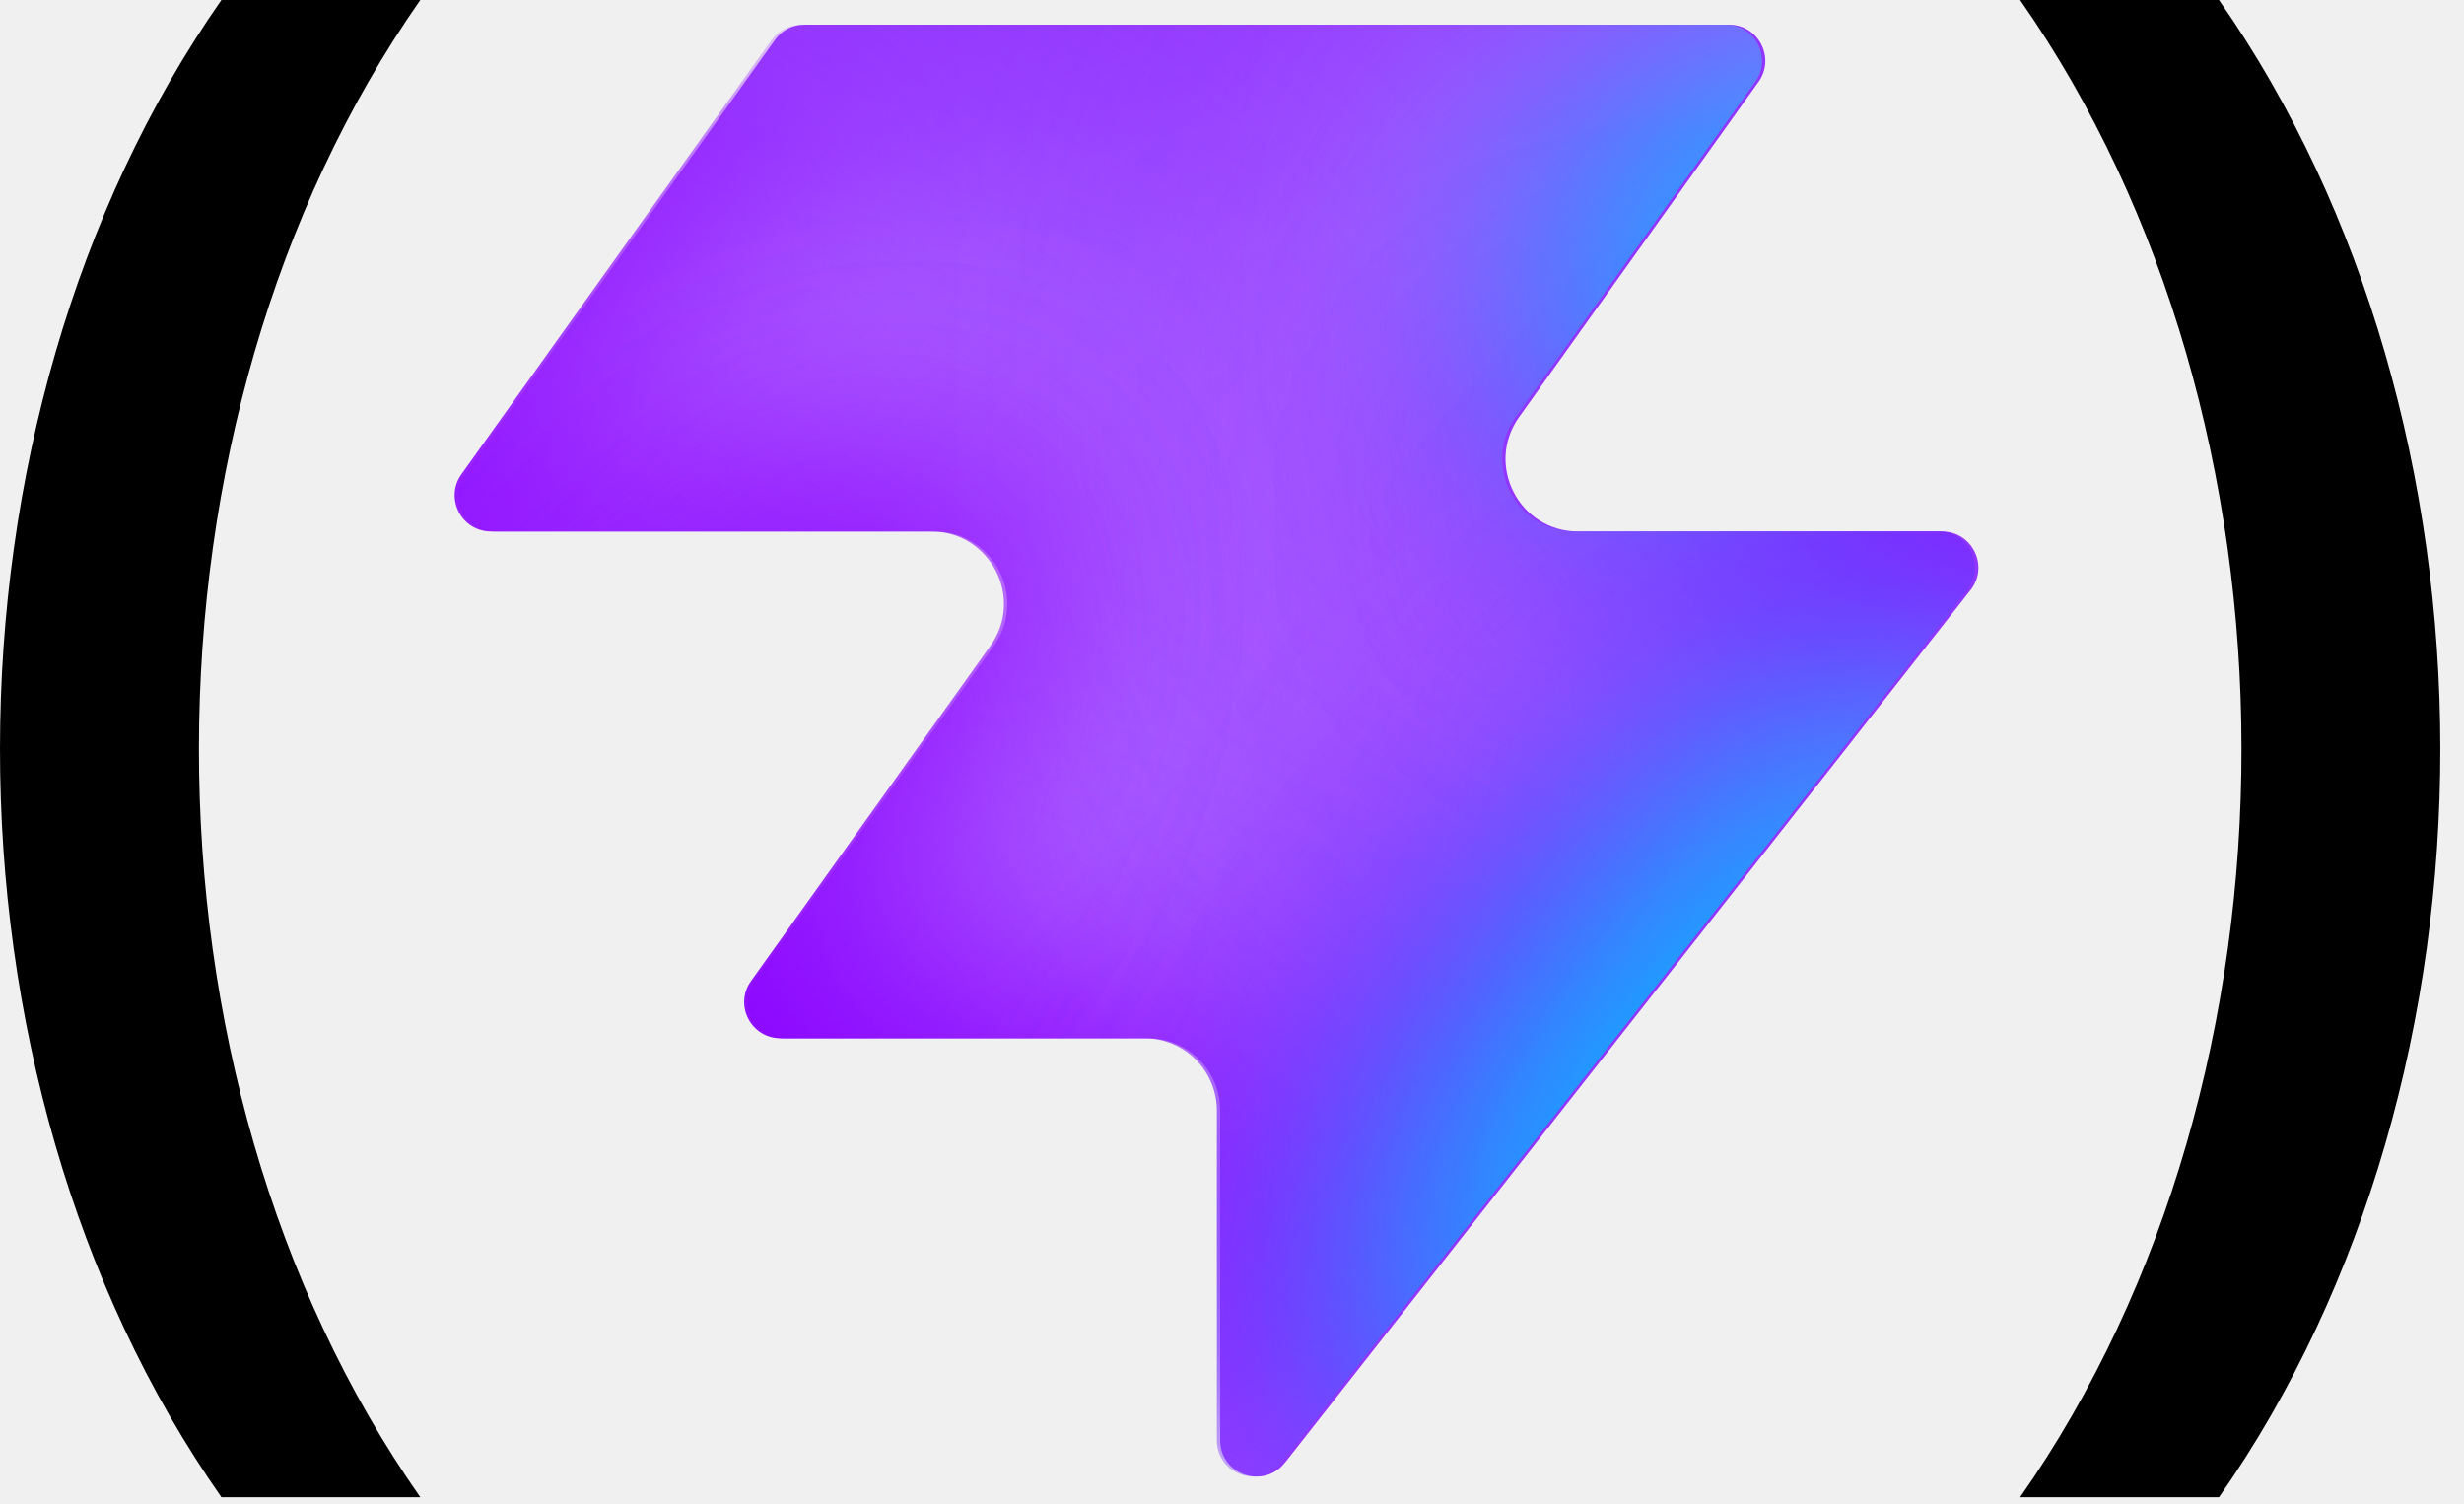
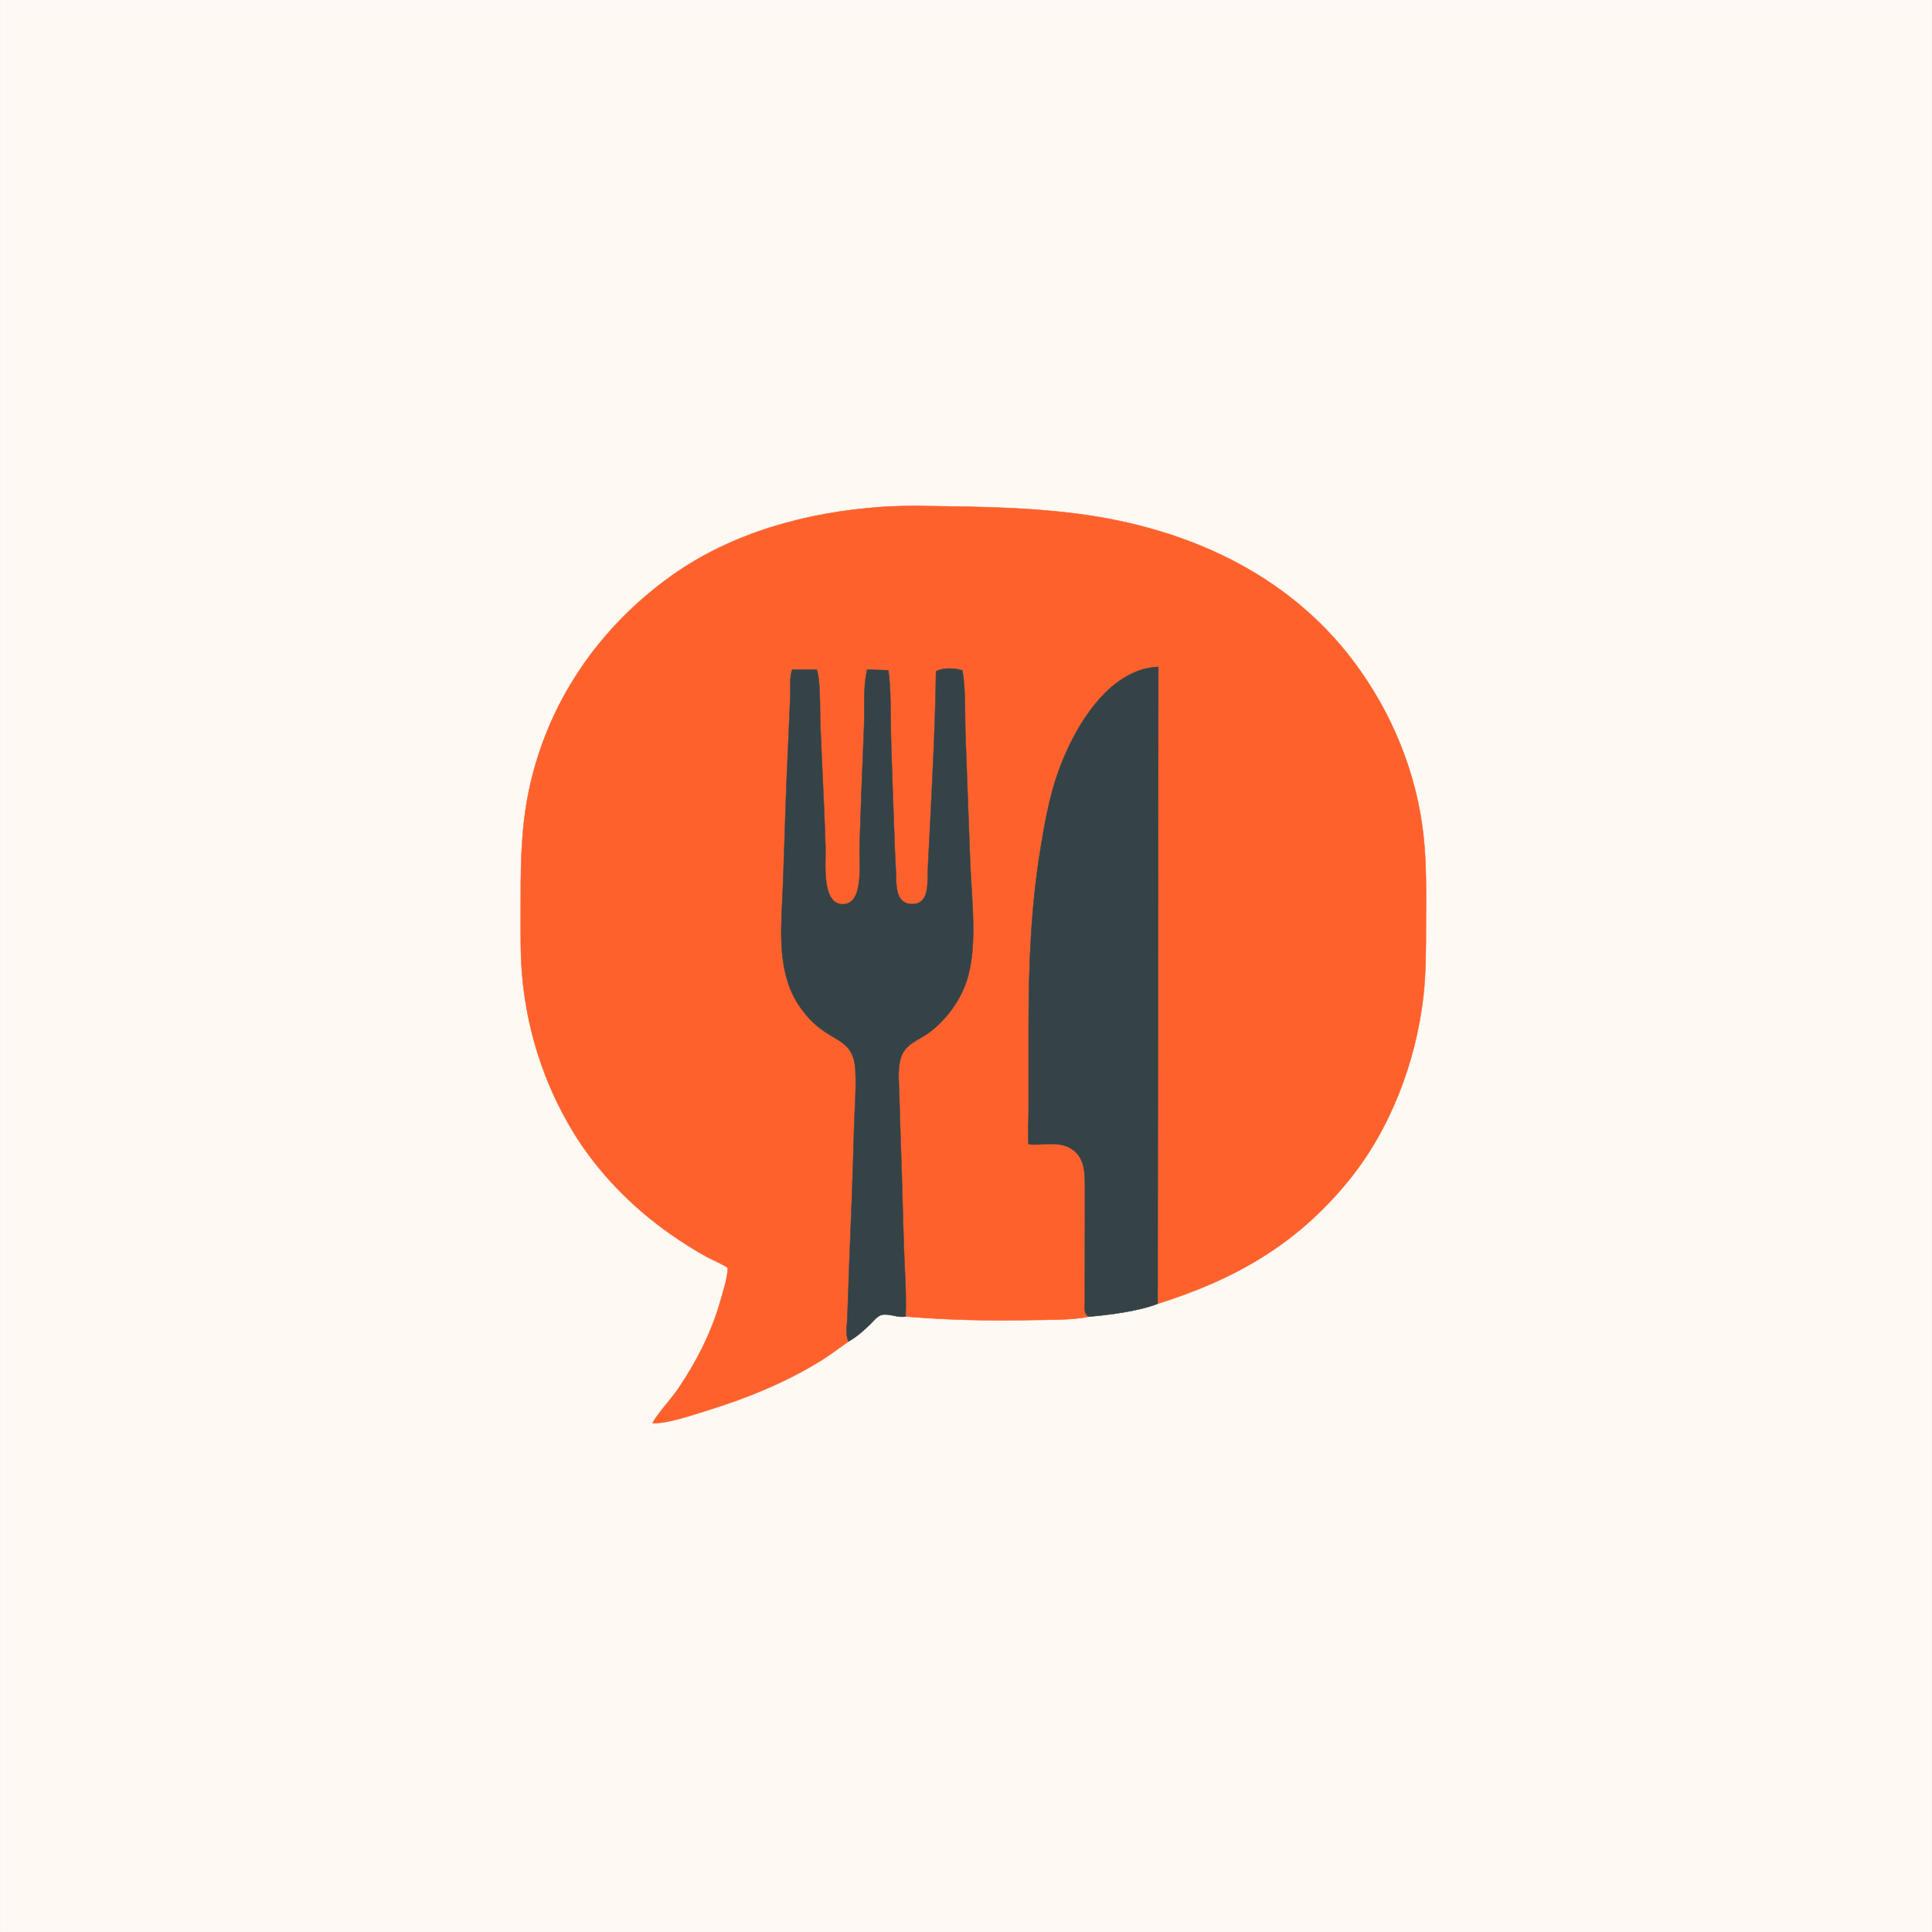
- <svg xmlns="http://www.w3.org/2000/svg" width="77" height="47" fill="none" aria-labelledby="vite-logo-title" viewBox="0 0 77 47">
-   <style>.parenthesis{fill:#000}@media (prefers-color-scheme:dark){.parenthesis{fill:#fff}}</style>
-   <path fill="#9135ff" d="M40.151 45.71c-.663.844-2.02.374-2.02-.699V34.708a2.26 2.26 0 0 0-2.262-2.262H24.493c-.92 0-1.457-1.04-.92-1.788l7.479-10.471c1.07-1.498 0-3.578-1.842-3.578H15.443c-.92 0-1.456-1.04-.92-1.788l9.696-13.576c.213-.297.556-.474.92-.474h28.894c.92 0 1.456 1.04.92 1.788l-7.48 10.472c-1.07 1.497 0 3.578 1.842 3.578h11.376c.944 0 1.474 1.087.89 1.83L40.153 45.712z" />
-   <mask id="a" width="48" height="47" x="14" y="0" maskUnits="userSpaceOnUse" style="mask-type:alpha">
-     <path fill="#000" d="M40.047 45.71c-.663.843-2.02.374-2.02-.699V34.708a2.26 2.26 0 0 0-2.262-2.262H24.389c-.92 0-1.457-1.04-.92-1.788l7.479-10.472c1.07-1.497 0-3.578-1.842-3.578H15.34c-.92 0-1.456-1.04-.92-1.788l9.696-13.575c.213-.297.556-.474.92-.474H53.93c.92 0 1.456 1.04.92 1.788L47.37 13.03c-1.07 1.498 0 3.578 1.842 3.578h11.376c.944 0 1.474 1.088.89 1.831L40.049 45.712z" />
-   </mask>
-   <g mask="url(#a)">
-     <g filter="url(#b)">
-       <ellipse cx="5.508" cy="14.704" fill="#eee6ff" rx="5.508" ry="14.704" transform="rotate(269.814 20.96 11.29)scale(-1 1)" />
-     </g>
-     <g filter="url(#c)">
-       <ellipse cx="10.399" cy="29.851" fill="#eee6ff" rx="10.399" ry="29.851" transform="rotate(89.814 -16.902 -8.275)scale(1 -1)" />
-     </g>
-     <g filter="url(#d)">
-       <ellipse cx="5.508" cy="30.487" fill="#8900ff" rx="5.508" ry="30.487" transform="rotate(89.814 -19.197 -7.127)scale(1 -1)" />
-     </g>
-     <g filter="url(#e)">
-       <ellipse cx="5.508" cy="30.599" fill="#8900ff" rx="5.508" ry="30.599" transform="rotate(89.814 -25.928 4.177)scale(1 -1)" />
-     </g>
-     <g filter="url(#f)">
-       <ellipse cx="5.508" cy="30.599" fill="#8900ff" rx="5.508" ry="30.599" transform="rotate(89.814 -25.738 5.52)scale(1 -1)" />
-     </g>
-     <g filter="url(#g)">
-       <ellipse cx="14.072" cy="22.078" fill="#eee6ff" rx="14.072" ry="22.078" transform="rotate(93.35 31.245 55.578)scale(-1 1)" />
-     </g>
-     <g filter="url(#h)">
-       <ellipse cx="3.47" cy="21.501" fill="#8900ff" rx="3.47" ry="21.501" transform="rotate(89.009 35.419 55.202)scale(-1 1)" />
-     </g>
-     <g filter="url(#i)">
-       <ellipse cx="3.47" cy="21.501" fill="#8900ff" rx="3.47" ry="21.501" transform="rotate(89.009 35.419 55.202)scale(-1 1)" />
-     </g>
-     <g filter="url(#j)">
-       <ellipse cx="14.592" cy="9.743" fill="#8900ff" rx="4.407" ry="29.108" transform="rotate(39.51 14.592 9.743)" />
-     </g>
-     <g filter="url(#k)">
-       <ellipse cx="61.728" cy="-5.321" fill="#8900ff" rx="4.407" ry="29.108" transform="rotate(37.892 61.728 -5.32)" />
-     </g>
-     <g filter="url(#l)">
-       <ellipse cx="55.618" cy="7.104" fill="#00c2ff" rx="5.971" ry="9.665" transform="rotate(37.892 55.618 7.104)" />
-     </g>
-     <g filter="url(#m)">
-       <ellipse cx="12.326" cy="39.103" fill="#8900ff" rx="4.407" ry="29.108" transform="rotate(37.892 12.326 39.103)" />
-     </g>
-     <g filter="url(#n)">
-       <ellipse cx="12.326" cy="39.103" fill="#8900ff" rx="4.407" ry="29.108" transform="rotate(37.892 12.326 39.103)" />
-     </g>
-     <g filter="url(#o)">
-       <ellipse cx="49.857" cy="30.678" fill="#8900ff" rx="4.407" ry="29.108" transform="rotate(37.892 49.857 30.678)" />
-     </g>
-     <g filter="url(#p)">
-       <ellipse cx="52.623" cy="33.171" fill="#00c2ff" rx="5.971" ry="15.297" transform="rotate(37.892 52.623 33.17)" />
-     </g>
-   </g>
-   <path d="M6.919 0c-9.198 13.166-9.252 33.575 0 46.789h6.215c-9.25-13.214-9.196-33.623 0-46.789zm62.424 0h-6.215c9.198 13.166 9.252 33.575 0 46.789h6.215c9.25-13.214 9.196-33.623 0-46.789" class="parenthesis" />
-   <defs>
-     <filter id="b" width="60.045" height="41.654" x="-5.564" y="16.92" color-interpolation-filters="sRGB" filterUnits="userSpaceOnUse">
-       <feFlood flood-opacity="0" result="BackgroundImageFix" />
-       <feBlend in="SourceGraphic" in2="BackgroundImageFix" result="shape" />
-       <feGaussianBlur result="effect1_foregroundBlur_2002_17286" stdDeviation="7.659" />
-     </filter>
-     <filter id="c" width="90.34" height="51.437" x="-40.407" y="-6.762" color-interpolation-filters="sRGB" filterUnits="userSpaceOnUse">
-       <feFlood flood-opacity="0" result="BackgroundImageFix" />
-       <feBlend in="SourceGraphic" in2="BackgroundImageFix" result="shape" />
-       <feGaussianBlur result="effect1_foregroundBlur_2002_17286" stdDeviation="7.659" />
-     </filter>
-     <filter id="d" width="79.355" height="29.4" x="-35.435" y="2.801" color-interpolation-filters="sRGB" filterUnits="userSpaceOnUse">
-       <feFlood flood-opacity="0" result="BackgroundImageFix" />
-       <feBlend in="SourceGraphic" in2="BackgroundImageFix" result="shape" />
-       <feGaussianBlur result="effect1_foregroundBlur_2002_17286" stdDeviation="4.596" />
-     </filter>
-     <filter id="e" width="79.579" height="29.4" x="-30.84" y="20.8" color-interpolation-filters="sRGB" filterUnits="userSpaceOnUse">
-       <feFlood flood-opacity="0" result="BackgroundImageFix" />
-       <feBlend in="SourceGraphic" in2="BackgroundImageFix" result="shape" />
-       <feGaussianBlur result="effect1_foregroundBlur_2002_17286" stdDeviation="4.596" />
-     </filter>
-     <filter id="f" width="79.579" height="29.4" x="-29.307" y="21.949" color-interpolation-filters="sRGB" filterUnits="userSpaceOnUse">
-       <feFlood flood-opacity="0" result="BackgroundImageFix" />
-       <feBlend in="SourceGraphic" in2="BackgroundImageFix" result="shape" />
-       <feGaussianBlur result="effect1_foregroundBlur_2002_17286" stdDeviation="4.596" />
-     </filter>
-     <filter id="g" width="74.749" height="58.852" x="29.961" y="-17.13" color-interpolation-filters="sRGB" filterUnits="userSpaceOnUse">
-       <feFlood flood-opacity="0" result="BackgroundImageFix" />
-       <feBlend in="SourceGraphic" in2="BackgroundImageFix" result="shape" />
-       <feGaussianBlur result="effect1_foregroundBlur_2002_17286" stdDeviation="7.659" />
-     </filter>
-     <filter id="h" width="61.377" height="25.362" x="37.754" y="3.055" color-interpolation-filters="sRGB" filterUnits="userSpaceOnUse">
-       <feFlood flood-opacity="0" result="BackgroundImageFix" />
-       <feBlend in="SourceGraphic" in2="BackgroundImageFix" result="shape" />
-       <feGaussianBlur result="effect1_foregroundBlur_2002_17286" stdDeviation="4.596" />
-     </filter>
-     <filter id="i" width="61.377" height="25.362" x="37.754" y="3.055" color-interpolation-filters="sRGB" filterUnits="userSpaceOnUse">
-       <feFlood flood-opacity="0" result="BackgroundImageFix" />
-       <feBlend in="SourceGraphic" in2="BackgroundImageFix" result="shape" />
-       <feGaussianBlur result="effect1_foregroundBlur_2002_17286" stdDeviation="4.596" />
-     </filter>
-     <filter id="j" width="56.045" height="63.649" x="-13.43" y="-22.082" color-interpolation-filters="sRGB" filterUnits="userSpaceOnUse">
-       <feFlood flood-opacity="0" result="BackgroundImageFix" />
-       <feBlend in="SourceGraphic" in2="BackgroundImageFix" result="shape" />
-       <feGaussianBlur result="effect1_foregroundBlur_2002_17286" stdDeviation="4.596" />
-     </filter>
-     <filter id="k" width="54.814" height="64.646" x="34.321" y="-37.644" color-interpolation-filters="sRGB" filterUnits="userSpaceOnUse">
-       <feFlood flood-opacity="0" result="BackgroundImageFix" />
-       <feBlend in="SourceGraphic" in2="BackgroundImageFix" result="shape" />
-       <feGaussianBlur result="effect1_foregroundBlur_2002_17286" stdDeviation="4.596" />
-     </filter>
-     <filter id="l" width="33.541" height="35.313" x="38.847" y="-10.552" color-interpolation-filters="sRGB" filterUnits="userSpaceOnUse">
-       <feFlood flood-opacity="0" result="BackgroundImageFix" />
-       <feBlend in="SourceGraphic" in2="BackgroundImageFix" result="shape" />
-       <feGaussianBlur result="effect1_foregroundBlur_2002_17286" stdDeviation="4.596" />
-     </filter>
-     <filter id="m" width="54.814" height="64.646" x="-15.081" y="6.78" color-interpolation-filters="sRGB" filterUnits="userSpaceOnUse">
-       <feFlood flood-opacity="0" result="BackgroundImageFix" />
-       <feBlend in="SourceGraphic" in2="BackgroundImageFix" result="shape" />
-       <feGaussianBlur result="effect1_foregroundBlur_2002_17286" stdDeviation="4.596" />
-     </filter>
-     <filter id="n" width="54.814" height="64.646" x="-15.081" y="6.78" color-interpolation-filters="sRGB" filterUnits="userSpaceOnUse">
-       <feFlood flood-opacity="0" result="BackgroundImageFix" />
-       <feBlend in="SourceGraphic" in2="BackgroundImageFix" result="shape" />
-       <feGaussianBlur result="effect1_foregroundBlur_2002_17286" stdDeviation="4.596" />
-     </filter>
-     <filter id="o" width="54.814" height="64.646" x="22.45" y="-1.645" color-interpolation-filters="sRGB" filterUnits="userSpaceOnUse">
-       <feFlood flood-opacity="0" result="BackgroundImageFix" />
-       <feBlend in="SourceGraphic" in2="BackgroundImageFix" result="shape" />
-       <feGaussianBlur result="effect1_foregroundBlur_2002_17286" stdDeviation="4.596" />
-     </filter>
-     <filter id="p" width="39.409" height="43.623" x="32.919" y="11.36" color-interpolation-filters="sRGB" filterUnits="userSpaceOnUse">
-       <feFlood flood-opacity="0" result="BackgroundImageFix" />
-       <feBlend in="SourceGraphic" in2="BackgroundImageFix" result="shape" />
-       <feGaussianBlur result="effect1_foregroundBlur_2002_17286" stdDeviation="4.596" />
-     </filter>
-   </defs>
+ <svg xmlns="http://www.w3.org/2000/svg" viewBox="0 0 1095 1095" width="1095" height="1095">
+   <path d="M0.25 0.25C365.08 0.25 729.92 0.25 1094.75 0.25C1094.75 365.08 1094.75 729.92 1094.75 1094.75C729.92 1094.75 365.08 1094.75 0.25 1094.75C0.25 729.92 0.25 365.08 0.25 0.25ZM480.98 760.27C485.37 757.79 489.52 754.15 493.13 750.63C494.82 748.97 497.26 745.8 499.65 745.25C504.03 744.24 508.83 747.06 513.25 746.13C536.54 748.09 560.12 748.66 583.5 748.17C592.65 747.98 608.49 748.24 616.96 746.24C628.32 745.32 645.62 743.09 656.1 738.94C699.83 725.14 734.63 705.44 764.02 669.51C787.98 640.22 802.51 601.86 806.73 564.48C808.26 550.87 808.13 537.17 808.18 523.5C808.25 506.84 808.57 490.09 806.76 473.51C802.88 437.97 788.74 403.7 767.36 375.16C729.52 324.64 671.82 299.09 610.5 291.17C587.32 288.18 563.85 287.39 540.5 287.05C526.82 286.85 513.17 286.38 499.5 287.33C457.84 290.22 415.11 301.72 380.72 326.23C338.88 356.04 309.54 399.14 299.43 449.8C295.02 471.84 295.11 494.11 295.13 516.5C295.14 528.49 294.93 540.54 295.94 552.5C298.57 583.74 308.34 614.17 324.52 640.99C338.57 664.28 358.38 684.41 380.65 699.9C387.17 704.42 393.97 708.77 400.95 712.54C404.77 714.59 408.88 716.16 412.5 718.54C412.34 724.57 410.06 731.04 408.44 736.87C403.48 754.68 394.83 771.73 384.47 786.96C379.96 793.6 373.8 799.67 369.84 806.5C376.7 807.38 393.49 801.68 400.81 799.41C423.6 792.35 445.86 783.33 466.13 770.62C471.25 767.41 476.02 763.67 480.98 760.27Z" fill="#fff9f4" fill-rule="evenodd" stroke="#fff9f4" stroke-width="0.25" stroke-linejoin="round" />
+   <path d="M656.1 738.94C656.23 618.6 656.37 498.27 656.5 377.94C627.69 379.21 608.34 413.46 599.81 437.36C594.74 451.56 592.07 466.55 589.66 481.39C584.27 514.64 583 547.84 583 581.5C583 597.17 583 612.83 583 628.5C583 635.15 582.54 641.88 582.91 648.5C590.49 649.39 599.7 646.62 606.71 650.77C614.8 655.57 614.88 664.19 614.9 672.5C614.92 686.83 614.91 701.17 614.88 715.5C614.87 722.83 614.81 730.17 614.86 737.5C614.88 740.74 614.04 744.49 616.96 746.24C608.49 748.24 592.65 747.98 583.5 748.17C560.12 748.66 536.54 748.09 513.25 746.13C513.78 733.98 512.83 721.65 512.4 709.5C511.7 689.23 511.29 668.95 510.53 648.68C510.18 639.29 509.96 629.89 509.69 620.5C509.51 614.24 508.8 607.7 510.04 601.51C512.09 591.27 520.73 589.98 527.8 584.32C536.77 577.15 544.04 567.24 547.74 556.32C554.3 536.97 550.68 509.89 549.89 489.5C548.96 465.5 548.15 441.5 547.23 417.5C546.75 405.19 547.45 392.17 545.5 380.01C541.41 378.57 534.31 378.33 530.52 380.5C530.03 414.49 528.09 448.55 526.39 482.5C526.17 486.83 525.92 491.16 525.81 495.5C525.65 502.17 526.22 512.78 516.5 512.4C507.24 512.03 508.05 500.94 507.79 494.5C507.62 490.16 507.31 485.84 507.16 481.5C506.44 460.17 505.56 438.84 504.97 417.5C504.63 405.12 505.12 392.14 503.5 379.89C499.5 379.76 495.49 379.63 491.49 379.5C489.04 389.83 490.14 401.86 489.7 412.5C488.74 435.49 487.84 458.5 487.15 481.5C486.92 489.32 489.79 512.74 477.5 512.49C465.46 512.25 468.11 488.76 467.87 480.5C467.18 457.16 465.85 433.83 464.93 410.5C464.66 403.67 465.11 384.5 462.82 379.5C458.22 379.5 453.62 379.5 449.02 379.5C447.37 383.97 448.12 389.67 447.9 394.5C447.38 405.37 447.07 416.25 446.51 427.12C445.19 452.89 444.71 478.72 443.66 504.5C442.93 522.35 441.04 541.29 447.1 558.45C450.43 567.87 456.84 576.68 464.72 582.8C474.91 590.73 483.99 590.77 484.81 606.5C485.4 617.77 484.32 629.22 484.03 640.5C483.37 666.16 482.33 691.85 481.3 717.5C480.89 727.5 480.68 737.5 480.24 747.5C480.07 751.49 479.06 756.93 480.98 760.27C476.02 763.67 471.25 767.41 466.13 770.62C445.86 783.33 423.6 792.35 400.81 799.41C393.49 801.68 376.7 807.38 369.84 806.5C373.8 799.67 379.96 793.6 384.47 786.96C394.83 771.73 403.48 754.68 408.44 736.87C410.06 731.04 412.34 724.57 412.5 718.54C408.88 716.16 404.77 714.59 400.95 712.54C393.97 708.77 387.17 704.42 380.65 699.9C358.38 684.41 338.57 664.28 324.52 640.99C308.34 614.17 298.57 583.74 295.94 552.5C294.93 540.54 295.14 528.49 295.13 516.5C295.11 494.11 295.02 471.84 299.43 449.8C309.54 399.14 338.88 356.04 380.72 326.23C415.11 301.72 457.84 290.22 499.5 287.33C513.17 286.38 526.82 286.85 540.5 287.05C563.85 287.39 587.32 288.18 610.5 291.17C671.82 299.09 729.52 324.64 767.36 375.16C788.74 403.7 802.88 437.97 806.76 473.51C808.57 490.09 808.25 506.84 808.18 523.5C808.13 537.17 808.26 550.87 806.73 564.48C802.51 601.86 787.98 640.22 764.02 669.51C734.63 705.44 699.83 725.14 656.1 738.94Z" fill="#ff612c" fill-rule="evenodd" stroke="#ff612c" stroke-width="0.25" stroke-linejoin="round" />
+   <path d="M656.1 738.94C645.62 743.09 628.32 745.32 616.96 746.24C614.04 744.49 614.88 740.74 614.86 737.5C614.81 730.17 614.87 722.83 614.88 715.5C614.91 701.17 614.92 686.83 614.9 672.5C614.88 664.19 614.8 655.57 606.71 650.77C599.7 646.62 590.49 649.39 582.91 648.5C582.54 641.88 583 635.15 583 628.5C583 612.83 583 597.17 583 581.5C583 547.84 584.27 514.64 589.66 481.39C592.07 466.55 594.74 451.56 599.81 437.36C608.34 413.46 627.69 379.21 656.5 377.94C656.37 498.27 656.23 618.6 656.1 738.94ZM513.25 746.13C508.83 747.06 504.03 744.24 499.65 745.25C497.26 745.8 494.82 748.97 493.13 750.63C489.52 754.15 485.37 757.79 480.98 760.27C479.06 756.93 480.07 751.49 480.24 747.5C480.68 737.5 480.89 727.5 481.3 717.5C482.33 691.85 483.37 666.16 484.03 640.5C484.32 629.22 485.4 617.77 484.81 606.5C483.99 590.77 474.91 590.73 464.72 582.8C456.84 576.68 450.43 567.87 447.1 558.45C441.04 541.29 442.93 522.35 443.66 504.5C444.71 478.72 445.19 452.89 446.51 427.12C447.07 416.25 447.38 405.37 447.9 394.5C448.12 389.67 447.37 383.97 449.02 379.5C453.62 379.5 458.22 379.5 462.82 379.5C465.11 384.5 464.66 403.67 464.93 410.5C465.85 433.83 467.18 457.16 467.87 480.5C468.11 488.76 465.46 512.25 477.5 512.49C489.79 512.74 486.92 489.32 487.15 481.5C487.84 458.5 488.74 435.49 489.7 412.5C490.14 401.86 489.04 389.83 491.49 379.5C495.49 379.63 499.5 379.76 503.5 379.89C505.12 392.14 504.63 405.12 504.97 417.5C505.56 438.84 506.44 460.17 507.16 481.5C507.31 485.84 507.62 490.16 507.79 494.5C508.05 500.94 507.24 512.03 516.5 512.4C526.22 512.78 525.65 502.17 525.81 495.5C525.92 491.16 526.17 486.83 526.39 482.5C528.09 448.55 530.03 414.49 530.52 380.5C534.31 378.33 541.41 378.57 545.5 380.01C547.45 392.17 546.75 405.19 547.23 417.5C548.15 441.5 548.96 465.5 549.89 489.5C550.68 509.89 554.3 536.97 547.74 556.32C544.04 567.24 536.77 577.15 527.8 584.32C520.73 589.98 512.09 591.27 510.04 601.51C508.8 607.7 509.51 614.24 509.69 620.5C509.96 629.89 510.18 639.29 510.53 648.68C511.29 668.95 511.7 689.23 512.4 709.5C512.83 721.65 513.78 733.98 513.25 746.13Z" fill="#354246" fill-rule="evenodd" stroke="#354246" stroke-width="0.25" stroke-linejoin="round" />
</svg>
